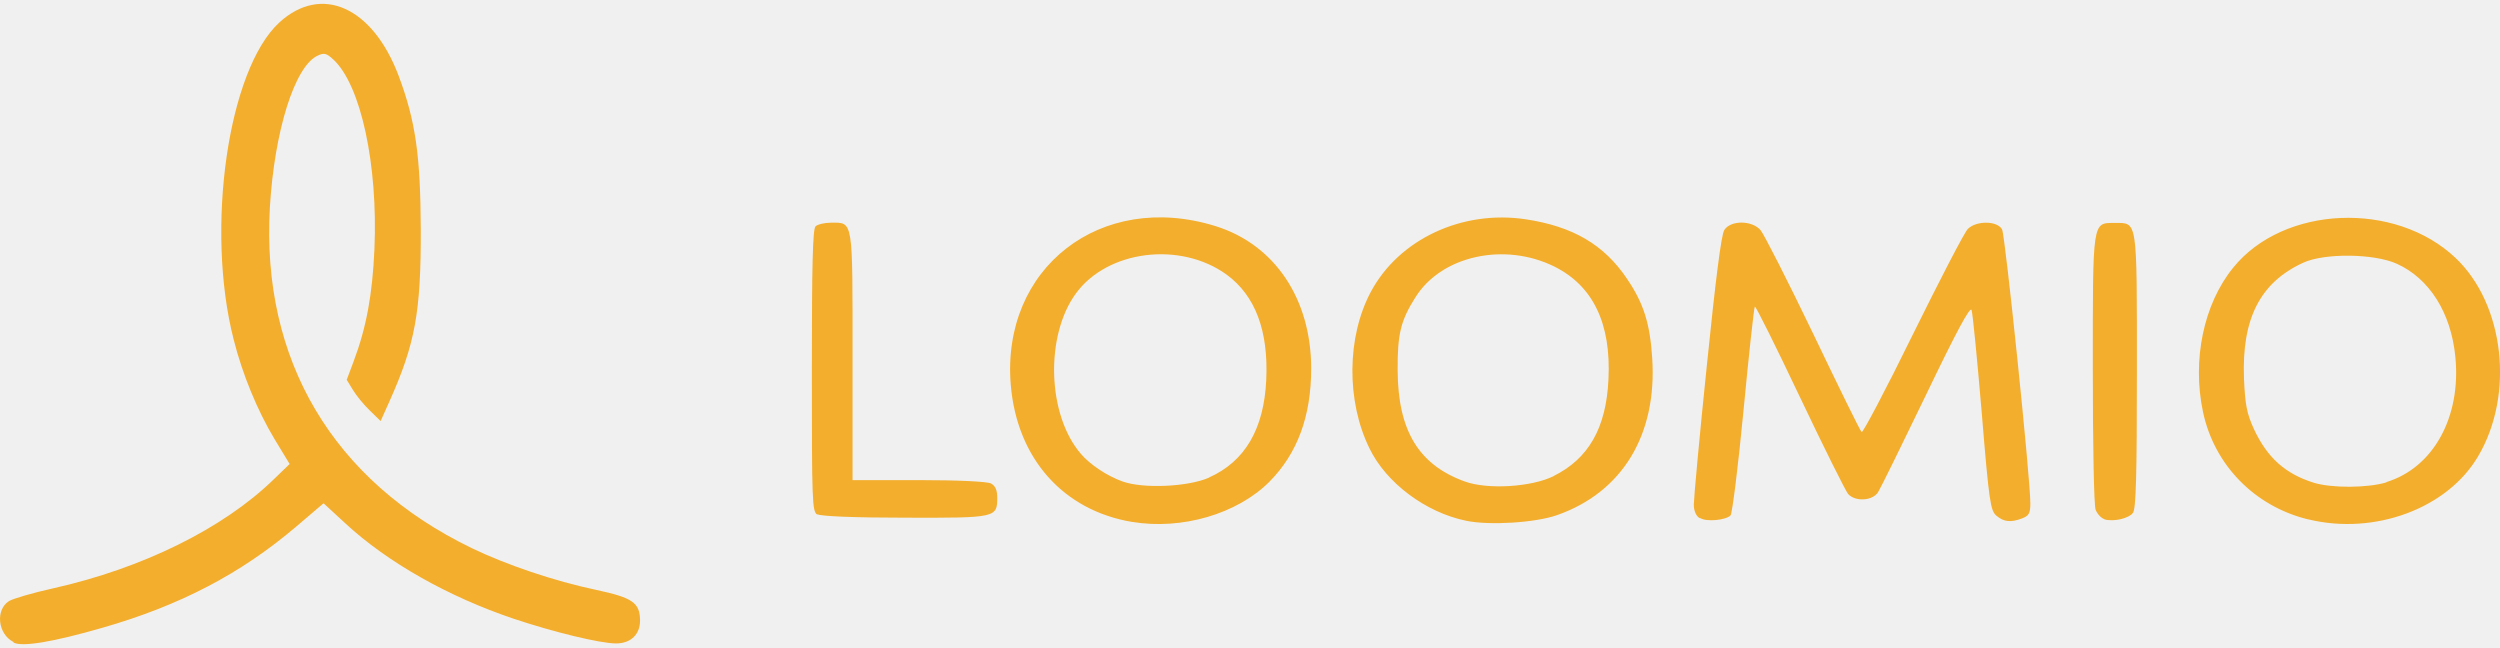
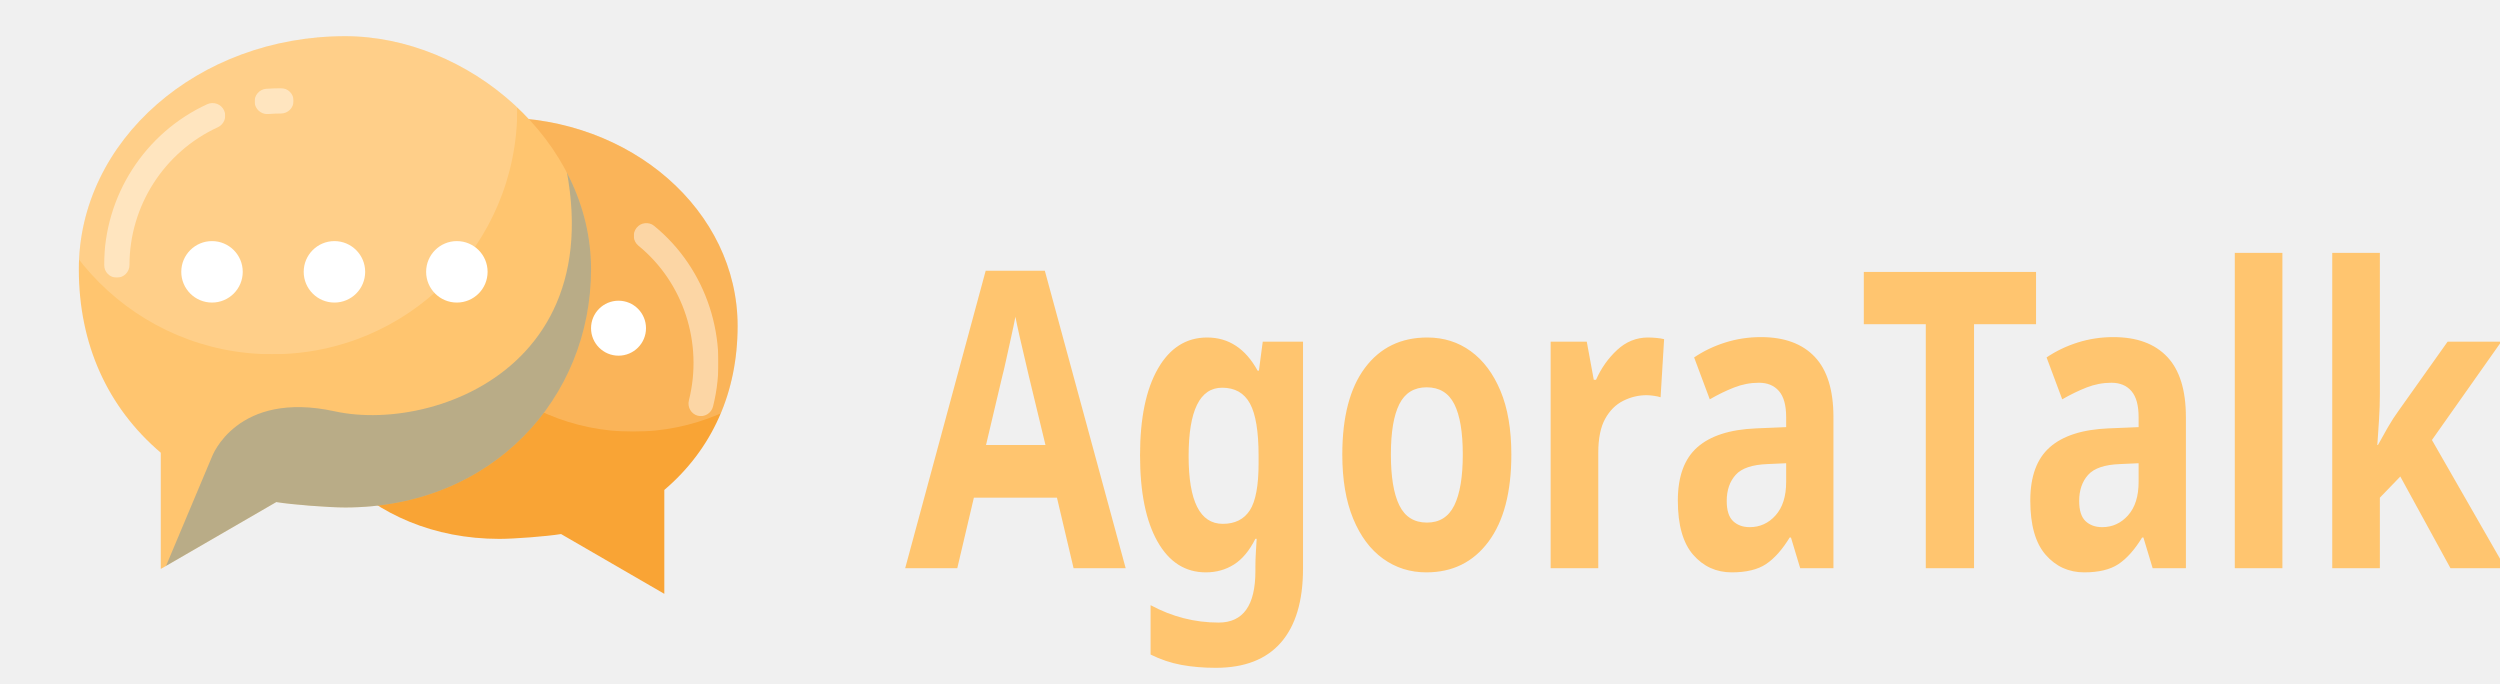
- <svg xmlns="http://www.w3.org/2000/svg" xml:space="preserve" width="8.847in" height="2.292in" version="1.1" style="shape-rendering:geometricPrecision; text-rendering:geometricPrecision; image-rendering:optimizeQuality; fill-rule:evenodd; clip-rule:evenodd" viewBox="0 0 8847 2292">
-   <defs>
-     <style type="text/css">
-    
-     .fil0 {fill:#F3AE2D;fill-rule:nonzero}
-    
-   </style>
+ <svg xmlns="http://www.w3.org/2000/svg" viewBox="0 0 1573.613 430.297" height="430.297" width="1573.613" xml:space="preserve" id="svg2" version="1.1">
+   <defs id="defs6">
+     <clipPath id="clipPath18" clipPathUnits="userSpaceOnUse">
+       <path id="path16" d="M 0,322.723 H 1180.213 V 0 H 0 Z" />
+     </clipPath>
+     <clipPath id="clipPath42" clipPathUnits="userSpaceOnUse">
+       <path id="path40" d="m 131.993,168.869 c 0,-54.333 41.69,-100.542 103.784,-100.542 v 0 c 7.087,0 22.37,1.183 29.089,2.281 v 0 l 48.751,-28.227 v 49.046 c 22.597,19.242 34.594,45.964 34.594,77.442 v 0 c 0,54.333 -50.253,98.379 -112.434,98.379 v 0 c -51.694,0 -103.784,-44.046 -103.784,-98.379" />
+     </clipPath>
+     <clipPath id="clipPath50" clipPathUnits="userSpaceOnUse">
+       <path id="path48" d="M 195.531,325.658 H 402.239 V 118.949 H 195.531 Z" />
+     </clipPath>
+     <clipPath id="clipPath66" clipPathUnits="userSpaceOnUse">
+       <path id="path64" d="M 0,322.723 H 1180.213 V 0 H 0 Z" />
+     </clipPath>
+     <clipPath id="clipPath90" clipPathUnits="userSpaceOnUse">
+       <path id="path88" d="m 37.212,195.605 c 0,-35.206 13.418,-65.094 38.691,-86.612 v 0 -54.854 l 54.523,31.569 c 7.515,-1.229 24.608,-2.551 32.533,-2.551 v 0 c 69.448,0 116.073,51.68 116.073,112.448 v 0 c 0,60.767 -58.258,110.029 -116.073,110.029 v 0 c -69.543,0 -125.747,-49.262 -125.747,-110.029" />
+     </clipPath>
+     <clipPath id="clipPath98" clipPathUnits="userSpaceOnUse">
+       <path id="path96" d="M 13.005,386.678 H 244.191 V 155.492 H 13.005 Z" />
+     </clipPath>
+     <clipPath id="clipPath114" clipPathUnits="userSpaceOnUse">
+       <path id="path112" d="M 73.114,286.935 H 304.967 V 21.178 H 73.114 Z" />
+     </clipPath>
+     <clipPath id="clipPath130" clipPathUnits="userSpaceOnUse">
+       <path id="path128" d="M 0,322.723 H 1180.213 V 0 H 0 Z" />
+     </clipPath>
+     <clipPath id="clipPath138" clipPathUnits="userSpaceOnUse">
+       <path id="path136" d="m 120.191,281.104 h 18.425 v -12.232 h -18.425 z" />
+     </clipPath>
+     <clipPath id="clipPath154" clipPathUnits="userSpaceOnUse">
+       <path id="path152" d="M 49.156,274.081 H 106.333 V 191.639 H 49.156 Z" />
+     </clipPath>
+     <clipPath id="clipPath170" clipPathUnits="userSpaceOnUse">
+       <path id="path168" d="m 299.189,217.413 h 39.977 v -91.126 h -39.977 z" />
+     </clipPath>
  </defs>
-   <g id="Layer_x0020_1">
-     <path class="fil0" d="M48 2272c-56,-28 -65,-114 -16,-145 13,-8 83,-29 156,-45 317,-71 602,-212 780,-385l57 -55 -54 -89c-60,-100 -113,-228 -144,-351 -101,-394 -20,-955 161,-1122 149,-137 331,-56 423,189 60,160 77,283 78,542 1,295 -20,407 -112,612l-30 67 -38 -37c-21,-20 -48,-53 -60,-73l-22 -36 24 -64c46,-122 67,-239 74,-398 13,-299 -48,-581 -145,-671 -25,-23 -33,-25 -56,-14 -81,37 -153,267 -169,537 -31,540 223,968 715,1206 123,59 290,116 442,148 126,27 152,45 153,106 1,50 -32,83 -85,83 -56,0 -220,-40 -361,-87 -232,-78 -448,-200 -597,-338l-77 -71 -95 81c-197,168 -413,281 -689,360 -174,50 -282,68 -313,52zm3958 -425c-244,-41 -407,-225 -429,-484 -35,-414 318,-689 724,-563 210,65 339,258 339,504 0,170 -49,301 -148,401 -114,114 -310,171 -485,142zm272 -157c128,-57 195,-172 203,-346 8,-174 -39,-298 -140,-372 -164,-119 -422,-87 -534,67 -109,150 -101,429 18,567 32,38 94,79 148,98 73,26 232,19 306,-14zm911 153c-143,-29 -284,-134 -343,-257 -82,-167 -80,-394 5,-553 99,-186 323,-291 548,-257 167,25 278,90 359,211 59,87 81,158 89,282 17,270 -106,473 -337,554 -77,27 -239,37 -321,20zm308 -158c124,-61 187,-170 195,-342 10,-199 -55,-332 -192,-400 -177,-87 -399,-38 -491,109 -52,82 -64,130 -63,259 1,212 74,334 238,393 80,29 234,20 314,-19zm2671 153c-189,-46 -332,-192 -372,-380 -39,-184 2,-382 107,-511 178,-220 573,-237 787,-34 172,163 209,482 80,701 -108,185 -366,281 -601,224zm277 -132c166,-51 265,-230 244,-443 -15,-156 -92,-278 -208,-330 -81,-36 -256,-38 -331,-3 -152,70 -217,198 -209,409 4,94 10,124 35,179 47,101 110,158 211,190 64,20 192,19 258,-1zm-2431 127c-12,-7 -20,-26 -20,-47 0,-20 20,-241 46,-491 31,-304 51,-464 62,-481 22,-35 97,-35 128,0 12,14 96,179 186,366 90,188 167,345 172,349 4,4 86,-151 181,-345 96,-194 183,-363 195,-374 30,-30 105,-29 121,2 11,21 100,879 100,969 0,35 -5,44 -28,53 -41,16 -66,13 -92,-9 -21,-18 -26,-47 -52,-364 -16,-189 -32,-353 -36,-364 -5,-14 -54,77 -161,300 -85,176 -161,331 -170,345 -20,31 -81,34 -106,6 -9,-11 -86,-165 -171,-344 -85,-179 -156,-322 -159,-319 -3,3 -21,168 -40,367 -19,199 -40,366 -46,372 -17,17 -85,23 -106,10zm1433 4c-11,-3 -25,-18 -31,-33 -6,-16 -10,-230 -10,-497 0,-529 -2,-518 77,-518 82,0 79,-19 79,524 0,369 -3,488 -14,502 -15,20 -68,32 -101,23zm-4555 -16c-18,-11 -19,-47 -19,-509 0,-372 3,-501 13,-511 7,-7 32,-13 55,-13 79,0 76,-16 76,473l0 438 234 0c140,0 243,5 256,12 15,8 22,23 22,49 0,72 -2,73 -326,72 -177,0 -299,-5 -310,-12z" />
+   <g transform="matrix(1.333333,0,0,-1.333333,0,430.2973)" id="g10">
+     <g id="g12">
+       <g clip-path="url(#clipPath18)" id="g14">
+         <g transform="translate(235.7779,68.3275)" id="g20">
+           <path id="path22" style="fill:#f9a435;fill-opacity:1;fill-rule:evenodd;stroke:none" d="m 0,0 c 7.086,0 22.369,1.183 29.088,2.28 l 48.75,-28.226 V 23.1 c 22.598,19.241 34.595,45.963 34.595,77.442 0,54.333 -50.253,98.378 -112.433,98.378 -51.694,0 -103.785,-44.045 -103.785,-98.378 C -103.785,46.208 -62.095,0 0,0" />
+         </g>
+         <g transform="translate(279.0216,167.7879)" id="g24">
+           <path id="path26" style="fill:#ffffff;fill-opacity:1;fill-rule:nonzero;stroke:none" d="m 0,0 c 0,-7.166 5.808,-12.973 12.973,-12.973 7.165,0 12.973,5.807 12.973,12.973 0,7.165 -5.808,12.974 -12.973,12.974 C 5.808,12.974 0,7.165 0,0" />
+         </g>
+         <g transform="translate(227.3443,167.7879)" id="g28">
+           <path id="path30" style="fill:#ffffff;fill-opacity:1;fill-rule:nonzero;stroke:none" d="m 0,0 c 0,-7.166 5.808,-12.973 12.973,-12.973 7.165,0 12.973,5.807 12.973,12.973 0,7.165 -5.808,12.974 -12.973,12.974 C 5.808,12.974 0,7.165 0,0" />
+         </g>
+         <g transform="translate(175.6671,167.7879)" id="g32">
+           <path id="path34" style="fill:#ffffff;fill-opacity:1;fill-rule:nonzero;stroke:none" d="m 0,0 c 0,-7.166 5.809,-12.973 12.973,-12.973 7.165,0 12.973,5.807 12.973,12.973 0,7.165 -5.808,12.974 -12.973,12.974 C 5.809,12.974 0,7.165 0,0" />
+         </g>
+       </g>
+     </g>
+     <g id="g36">
+       <g clip-path="url(#clipPath42)" id="g38">
+         <g id="g44">
+           <g id="g46" />
+           <g id="g58">
+             <g style="opacity:0.18" id="g56" clip-path="url(#clipPath50)">
+               <g id="g54" transform="translate(195.5309,222.3036)">
+                 <path id="path52" style="fill:#ffffff;fill-opacity:1;fill-rule:evenodd;stroke:none" d="m 0,0 c 0,-57.081 46.273,-103.355 103.354,-103.355 57.081,0 103.354,46.274 103.354,103.355 0,57.081 -46.273,103.354 -103.354,103.354 C 46.273,103.354 0,57.081 0,0" />
+               </g>
+             </g>
+           </g>
+         </g>
+       </g>
+     </g>
+     <g id="g60">
+       <g clip-path="url(#clipPath66)" id="g62">
+         <g transform="translate(162.9591,83.1576)" id="g68">
+           <path id="path70" style="fill:#ffc56f;fill-opacity:1;fill-rule:evenodd;stroke:none" d="m 0,0 c -7.925,0 -25.018,1.322 -32.533,2.551 l -54.523,-31.57 v 54.854 c -25.273,21.519 -38.691,51.406 -38.691,86.613 0,60.766 56.204,110.028 125.747,110.028 57.815,0 116.074,-49.262 116.074,-110.028 C 116.074,51.68 69.448,0 0,0" />
+         </g>
+         <g transform="translate(114.5948,194.3954)" id="g72">
+           <path id="path74" style="fill:#ffffff;fill-opacity:1;fill-rule:nonzero;stroke:none" d="m 0,0 c 0,-8.013 -6.496,-14.509 -14.509,-14.509 -8.013,0 -14.51,6.496 -14.51,14.509 0,8.014 6.497,14.51 14.51,14.51 C -6.496,14.51 0,8.014 0,0" />
+         </g>
+         <g transform="translate(172.3907,194.3954)" id="g76">
+           <path id="path78" style="fill:#ffffff;fill-opacity:1;fill-rule:nonzero;stroke:none" d="m 0,0 c 0,-8.013 -6.496,-14.509 -14.509,-14.509 -8.013,0 -14.509,6.496 -14.509,14.509 0,8.014 6.496,14.51 14.509,14.51 C -6.496,14.51 0,8.014 0,0" />
+         </g>
+         <g transform="translate(230.1876,194.3954)" id="g80">
+           <path id="path82" style="fill:#ffffff;fill-opacity:1;fill-rule:nonzero;stroke:none" d="m 0,0 c 0,-8.013 -6.496,-14.509 -14.51,-14.509 -8.013,0 -14.509,6.496 -14.509,14.509 0,8.014 6.496,14.51 14.509,14.51 C -6.496,14.51 0,8.014 0,0" />
+         </g>
+       </g>
+     </g>
+     <g id="g84">
+       <g clip-path="url(#clipPath90)" id="g86">
+         <g id="g92">
+           <g id="g94" />
+           <g id="g106">
+             <g style="opacity:0.18" id="g104" clip-path="url(#clipPath98)">
+               <g id="g102" transform="translate(244.191,271.0848)">
+                 <path id="path100" style="fill:#ffffff;fill-opacity:1;fill-rule:evenodd;stroke:none" d="m 0,0 c 0,-63.841 -51.752,-115.593 -115.593,-115.593 -63.84,0 -115.593,51.752 -115.593,115.593 0,63.84 51.753,115.593 115.593,115.593 C -51.752,115.593 0,63.84 0,0" />
+               </g>
+             </g>
+           </g>
+         </g>
+         <g id="g108">
+           <g id="g110" />
+           <g id="g122">
+             <g style="opacity:0.31" id="g120" clip-path="url(#clipPath114)">
+               <g id="g118" transform="translate(73.1144,43.0472)">
+                 <path id="path116" style="fill:#1e75bb;fill-opacity:1;fill-rule:evenodd;stroke:none" d="m 0,0 26.971,64.118 c 0,0 11.62,31.501 58.037,21.362 50.512,-11.034 151.666,27.795 95.168,158.408 L 231.853,226.55 V -13.64 C 231.853,-13.64 31.278,-39.301 0,0" />
+               </g>
+             </g>
+           </g>
+         </g>
+       </g>
+     </g>
+     <g id="g124">
+       <g clip-path="url(#clipPath130)" id="g126">
+         <g id="g132">
+           <g id="g134" />
+           <g id="g146">
+             <g style="opacity:0.46" id="g144" clip-path="url(#clipPath138)">
+               <g id="g142" transform="translate(126.1725,268.8719)">
+                 <path id="path140" style="fill:#ffffff;fill-opacity:1;fill-rule:nonzero;stroke:none" d="m 0,0 c -3.086,0 -5.699,2.367 -5.961,5.494 -0.27,3.293 2.179,6.184 5.476,6.455 2.291,0.19 4.611,0.283 6.943,0.283 3.309,0 5.985,-2.679 5.985,-5.985 C 12.443,2.942 9.767,0.263 6.458,0.263 4.454,0.263 2.46,0.182 0.497,0.021 0.333,0.006 0.164,0 0,0" />
+               </g>
+             </g>
+           </g>
+         </g>
+         <g id="g148">
+           <g id="g150" />
+           <g id="g162">
+             <g style="opacity:0.46" id="g160" clip-path="url(#clipPath154)">
+               <g id="g158" transform="translate(55.1417,191.6395)">
+                 <path id="path156" style="fill:#ffffff;fill-opacity:1;fill-rule:nonzero;stroke:none" d="m 0,0 c -3.308,0 -5.985,2.68 -5.985,5.985 0,32.535 19.111,62.331 48.692,75.909 2.992,1.378 6.552,0.064 7.937,-2.944 1.38,-3.004 0.059,-6.554 -2.946,-7.933 C 22.361,59.383 5.985,33.858 5.985,5.985 5.985,2.68 3.308,0 0,0" />
+               </g>
+             </g>
+           </g>
+         </g>
+         <g id="g164">
+           <g id="g166" />
+           <g id="g178">
+             <g style="opacity:0.46" id="g176" clip-path="url(#clipPath170)">
+               <g id="g174" transform="translate(329.4542,126.4622)">
+                 <path id="path172" style="fill:#ffffff;fill-opacity:1;fill-rule:nonzero;stroke:none" d="m 0,0 c 3.149,-0.792 6.352,1.166 7.159,4.371 7.938,31.551 -2.988,65.026 -27.837,85.278 -2.513,2.055 -6.223,1.632 -8.275,-0.952 C -31,86.114 -30.608,82.354 -28.084,80.296 -6.801,62.945 2.563,34.27 -4.238,7.238 -5.044,4.033 -3.149,0.793 0,0" />
+               </g>
+             </g>
+           </g>
+         </g>
+         <text id="text182" style="font-variant:normal;font-weight:bold;font-stretch:normal;font-size:195.887px;font-family:Nunito;-inkscape-font-specification:Nunito-Bold;writing-mode:lr-tb;fill:#ffc56f;fill-opacity:1;fill-rule:nonzero;stroke:none" transform="matrix(0.7700899,0,0,-1,427.3188,54.4727)">
+           <tspan id="tspan180" y="0" x="0 141.175 261.45 381.724 460.471 567.816 666.622 773.968 826.955">AgoraTalk</tspan>
+         </text>
+       </g>
+     </g>
  </g>
</svg>
